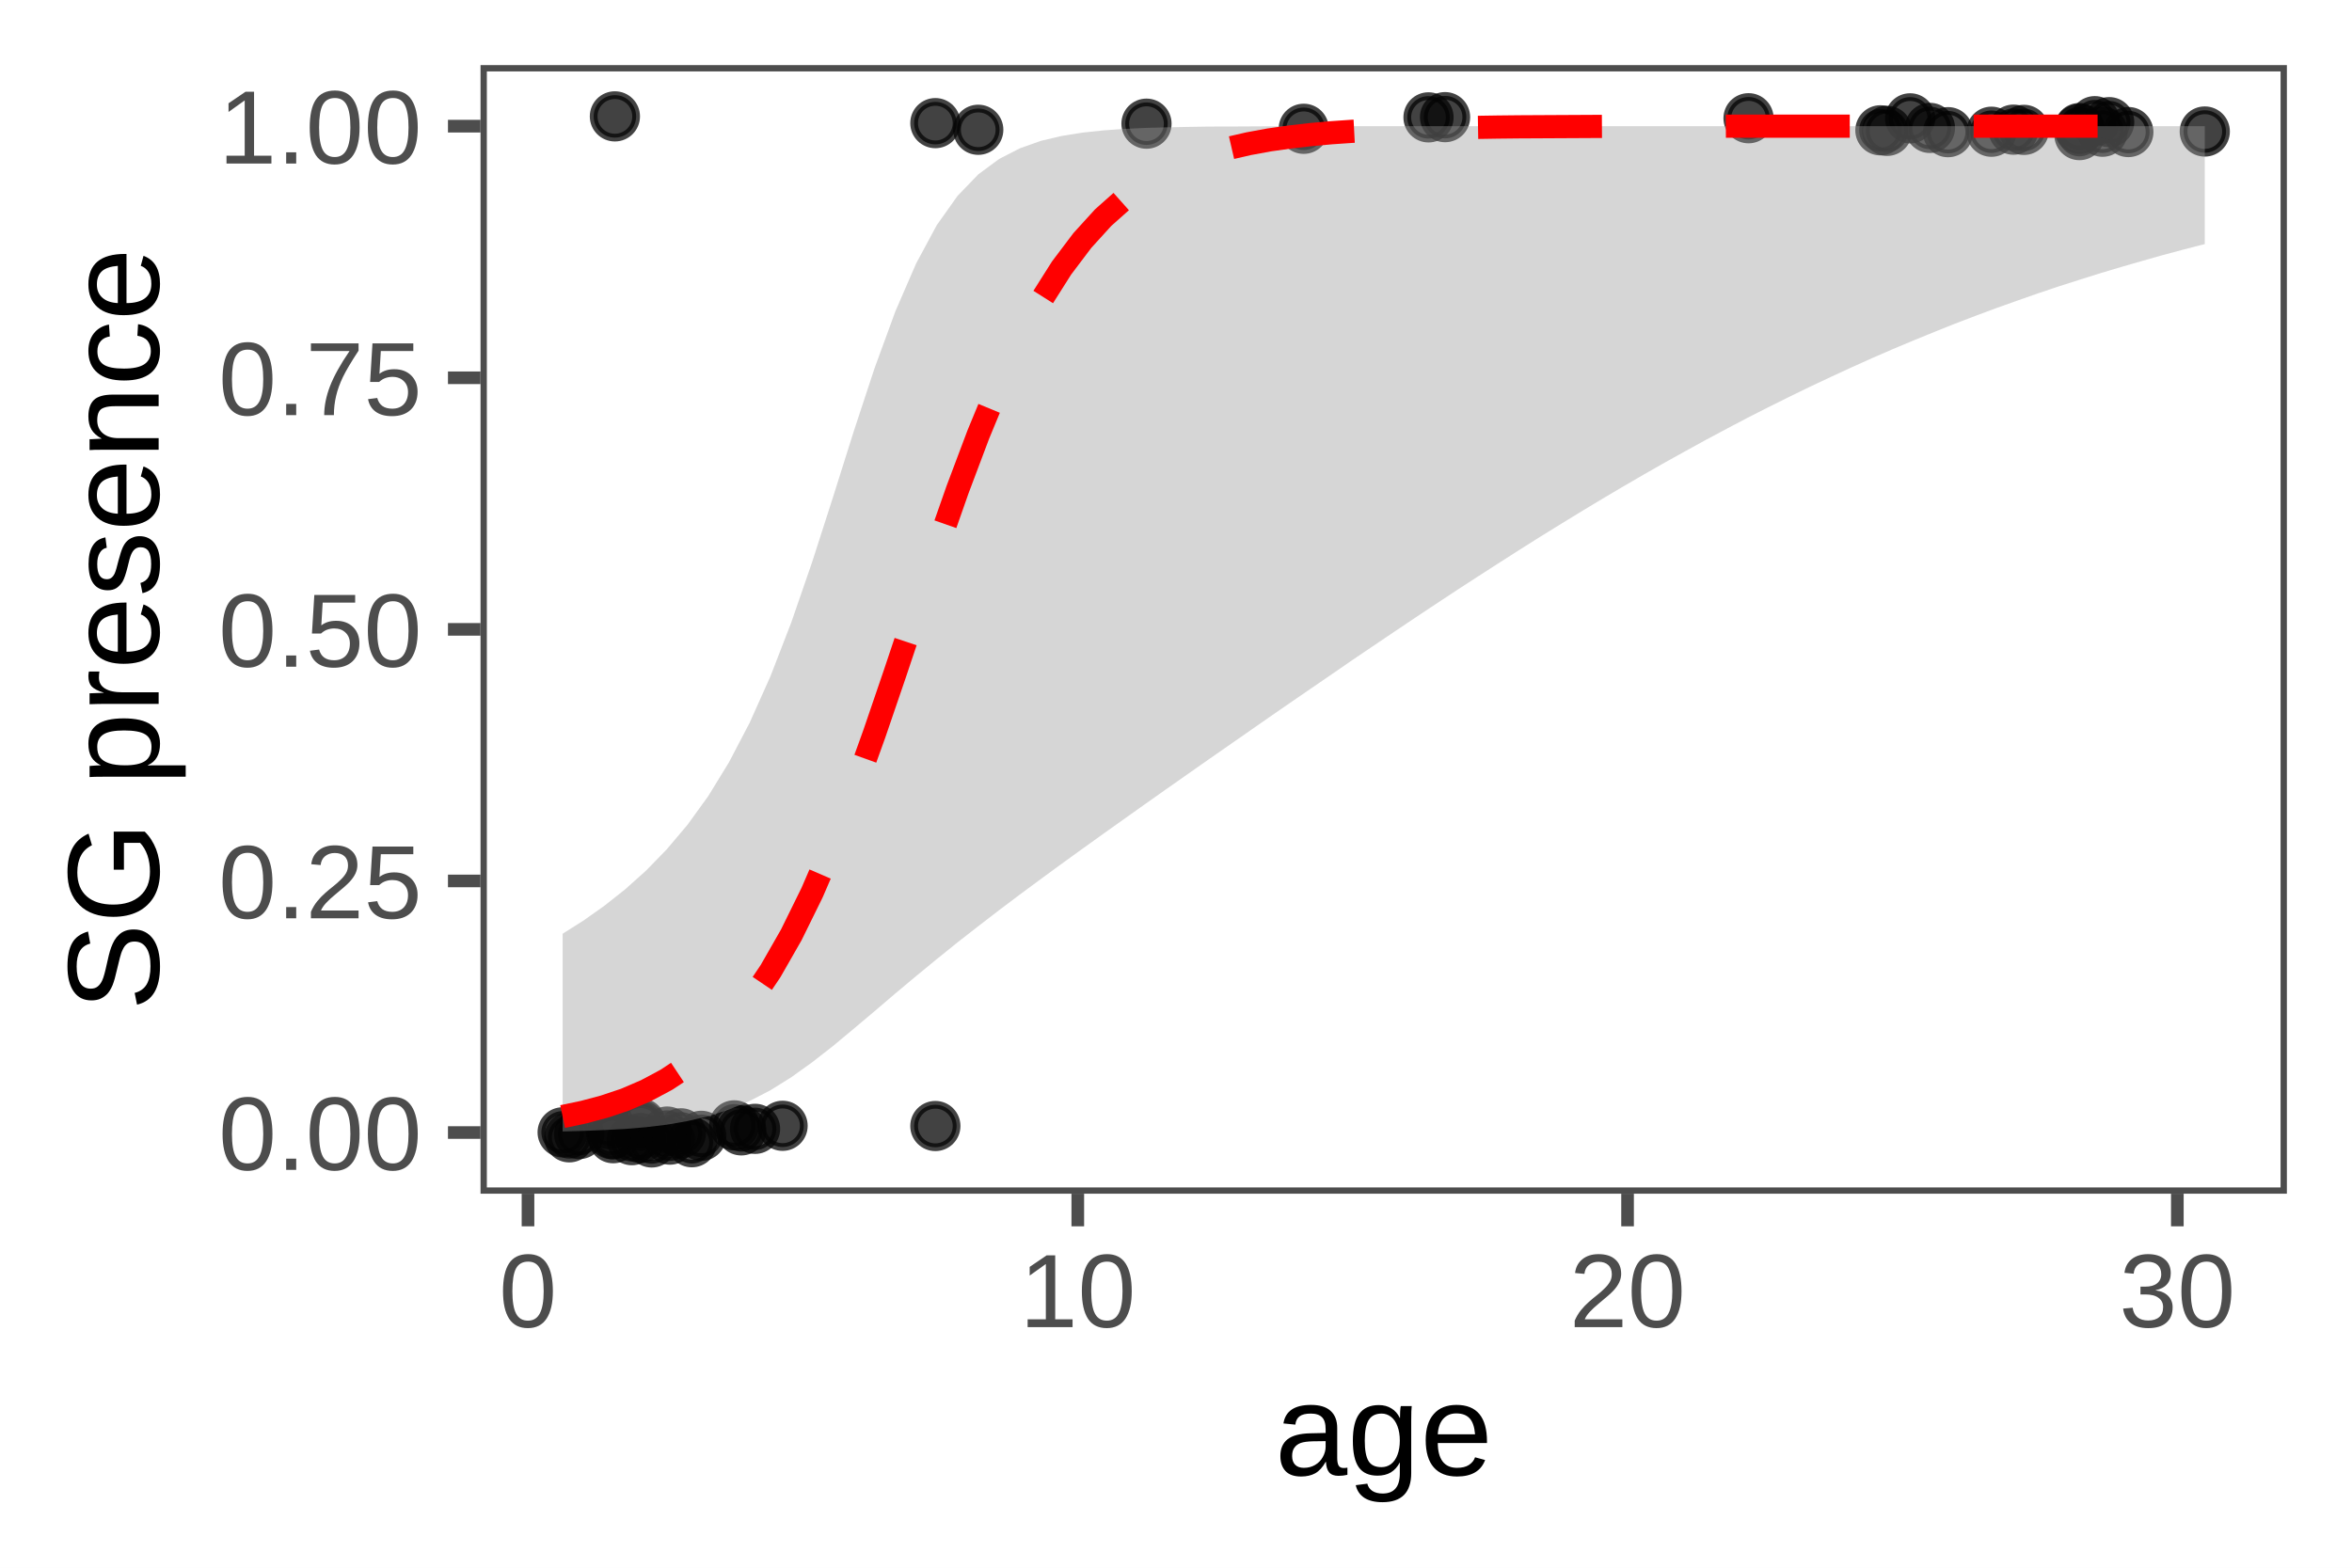
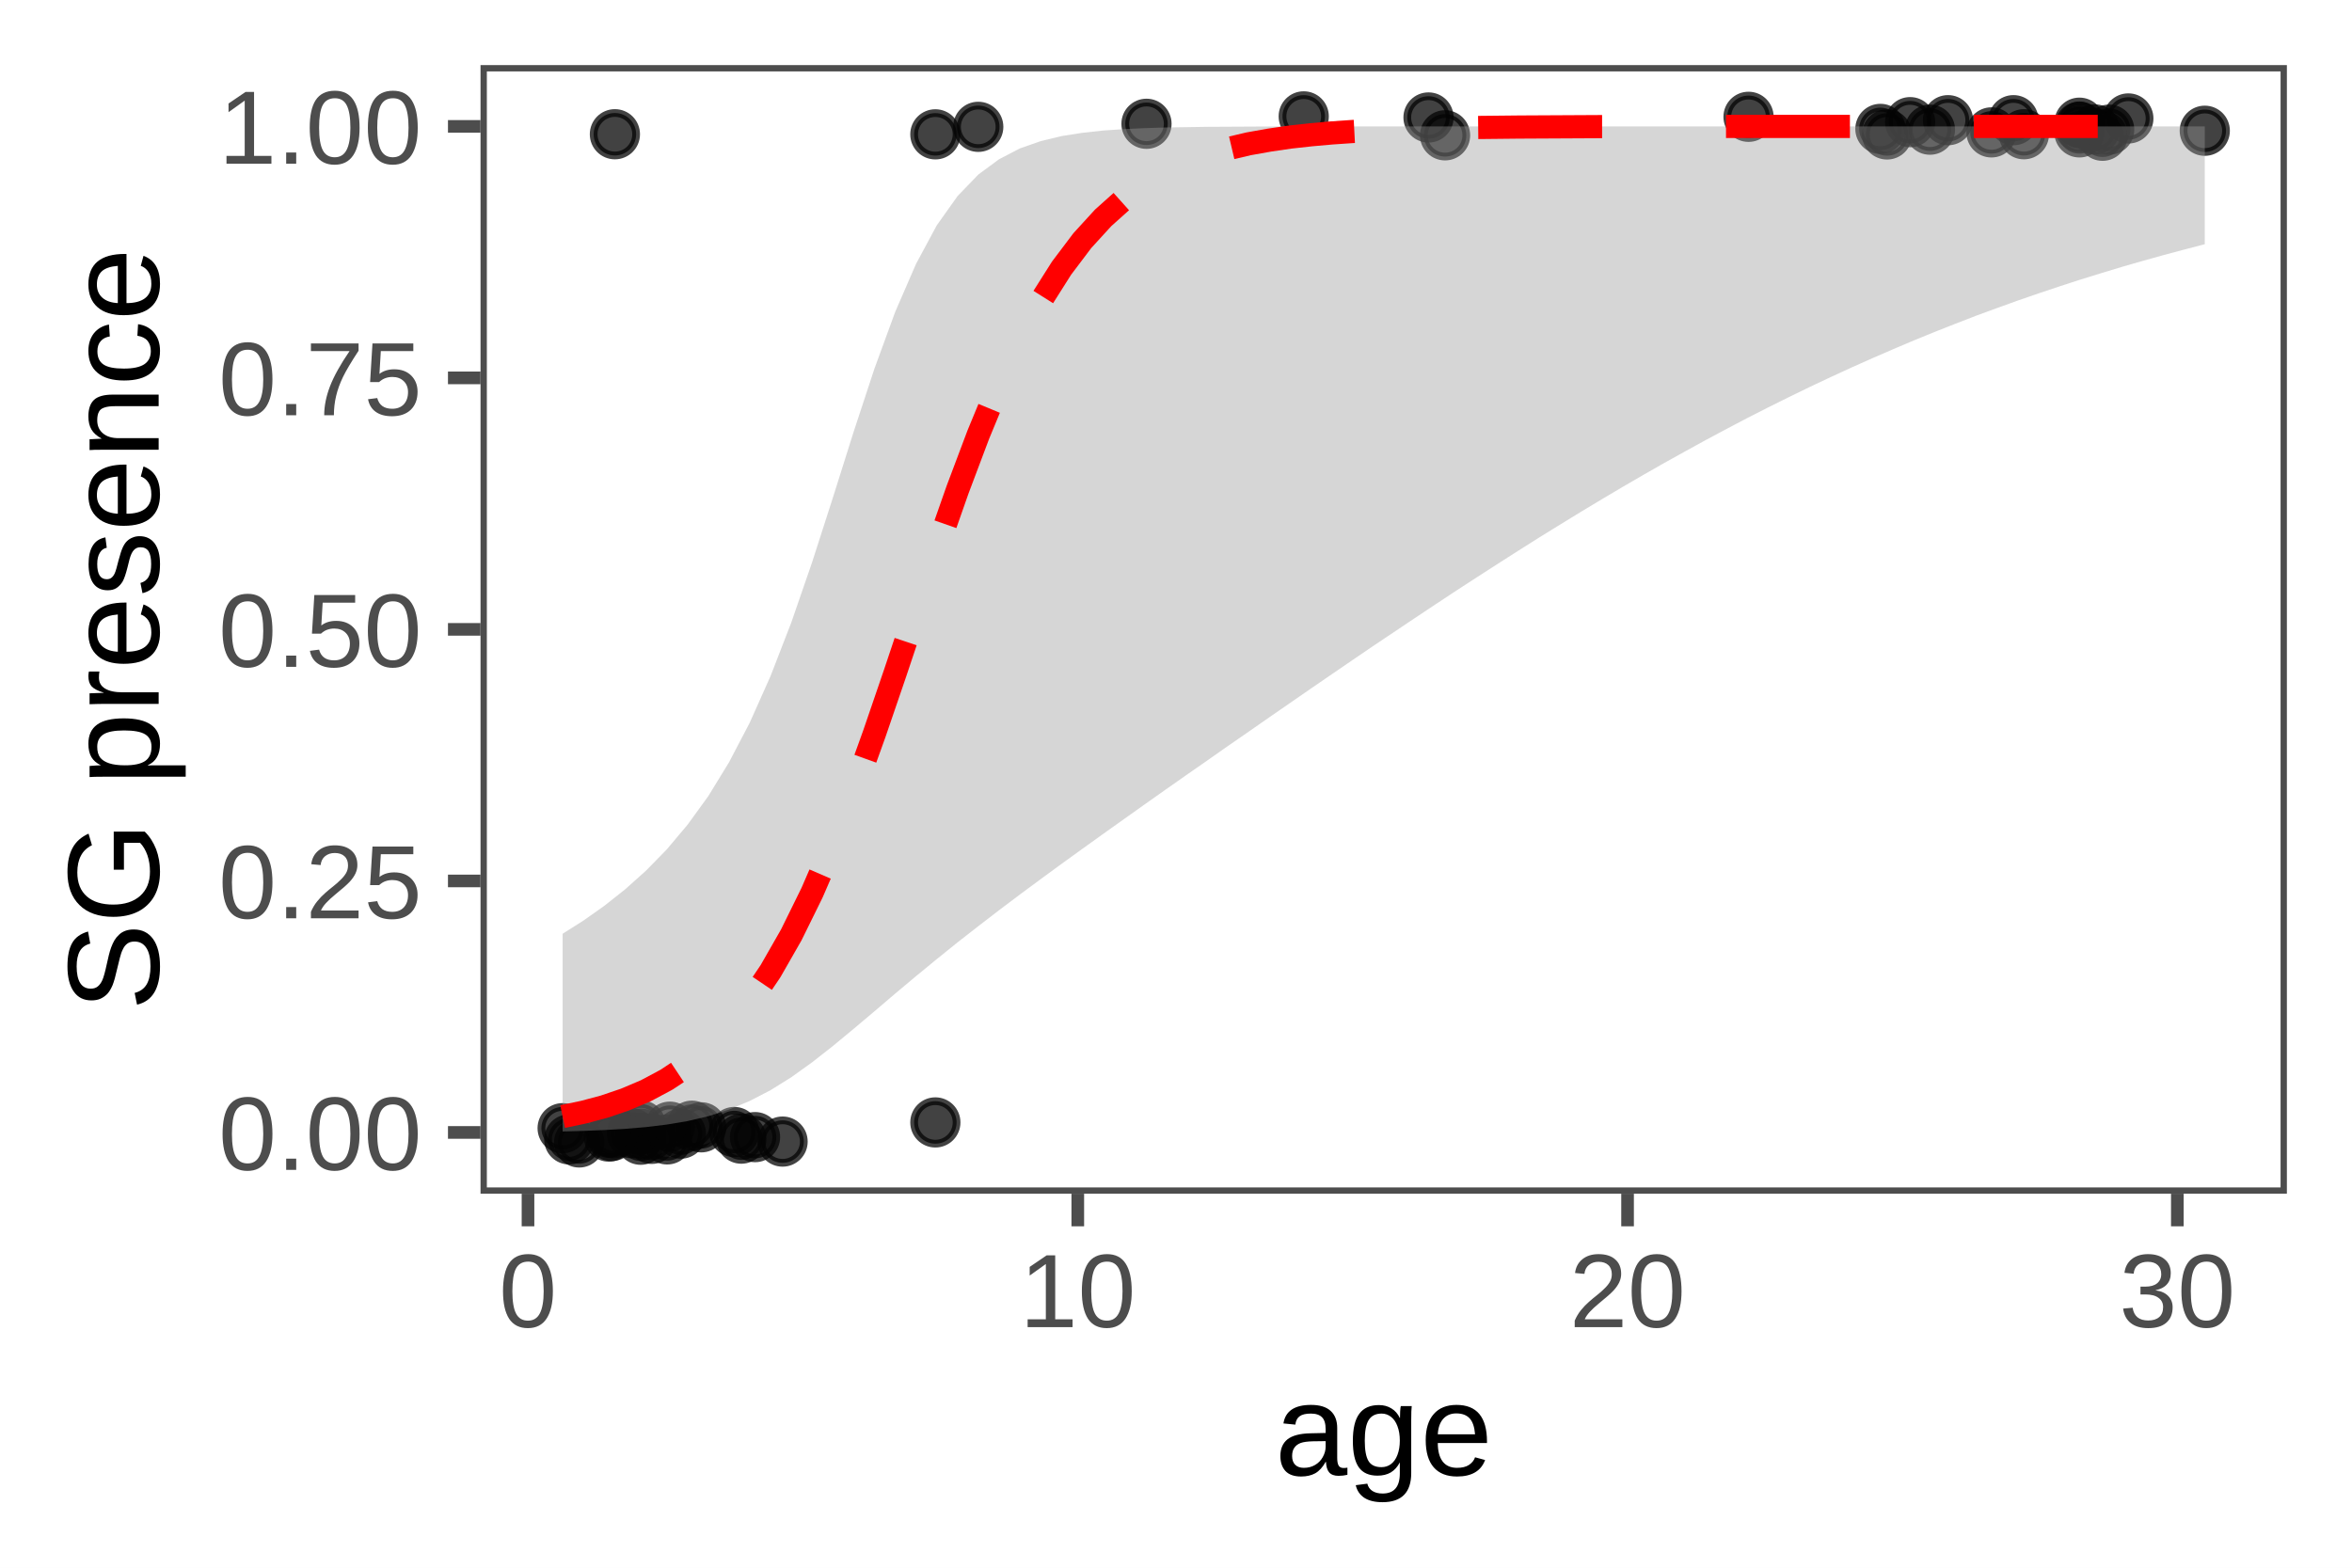
<svg xmlns="http://www.w3.org/2000/svg" class="svglite" width="216.00pt" height="144.00pt" viewBox="0 0 216.00 144.00">
  <defs>
    <style type="text/css">
    .svglite line, .svglite polyline, .svglite polygon, .svglite path, .svglite rect, .svglite circle {
      fill: none;
      stroke: #000000;
      stroke-linecap: round;
      stroke-linejoin: round;
      stroke-miterlimit: 10.00;
    }
    .svglite text {
      white-space: pre;
    }
  </style>
  </defs>
  <rect width="100%" height="100%" style="stroke: none; fill: #FFFFFF;" />
  <defs>
    <clipPath id="cpMC4wMHwyMTYuMDB8MC4wMHwxNDQuMDA=">
      <rect x="0.00" y="0.00" width="216.00" height="144.00" />
    </clipPath>
  </defs>
  <g clip-path="url(#cpMC4wMHwyMTYuMDB8MC4wMHwxNDQuMDA=)">
    <rect x="0.00" y="0.00" width="216.00" height="144.00" style="stroke-width: 1.16; stroke: #FFFFFF; fill: #FFFFFF;" />
  </g>
  <defs>
    <clipPath id="cpNDQuMTN8MjEwLjAyfDUuOTh8MTA5LjY1">
      <rect x="44.13" y="5.98" width="165.89" height="103.67" />
    </clipPath>
  </defs>
  <g clip-path="url(#cpNDQuMTN8MjEwLjAyfDUuOTh8MTA5LjY1)">
    <rect x="44.13" y="5.98" width="165.89" height="103.67" style="stroke-width: 1.16; stroke: none; fill: #FFFFFF;" />
-     <circle cx="58.84" cy="104.53" r="1.95" style="stroke-width: 0.71; stroke: #030303; stroke-opacity: 0.75; fill: #030303; fill-opacity: 0.75;" />
-     <circle cx="58.84" cy="103.38" r="1.95" style="stroke-width: 0.71; stroke: #030303; stroke-opacity: 0.75; fill: #030303; fill-opacity: 0.75;" />
-     <circle cx="58.84" cy="103.18" r="1.95" style="stroke-width: 0.71; stroke: #030303; stroke-opacity: 0.75; fill: #030303; fill-opacity: 0.75;" />
-     <circle cx="51.67" cy="104.01" r="1.95" style="stroke-width: 0.71; stroke: #030303; stroke-opacity: 0.75; fill: #030303; fill-opacity: 0.75;" />
-     <circle cx="58.03" cy="104.73" r="1.95" style="stroke-width: 0.71; stroke: #030303; stroke-opacity: 0.75; fill: #030303; fill-opacity: 0.75;" />
-     <circle cx="64.40" cy="104.33" r="1.95" style="stroke-width: 0.71; stroke: #030303; stroke-opacity: 0.75; fill: #030303; fill-opacity: 0.75;" />
-     <circle cx="89.84" cy="11.92" r="1.95" style="stroke-width: 0.71; stroke: #030303; stroke-opacity: 0.75; fill: #030303; fill-opacity: 0.75;" />
-     <circle cx="131.19" cy="10.78" r="1.95" style="stroke-width: 0.71; stroke: #030303; stroke-opacity: 0.75; fill: #030303; fill-opacity: 0.75;" />
-     <circle cx="63.54" cy="104.92" r="1.95" style="stroke-width: 0.71; stroke: #030303; stroke-opacity: 0.75; fill: #030303; fill-opacity: 0.75;" />
-     <circle cx="119.73" cy="11.83" r="1.95" style="stroke-width: 0.71; stroke: #030303; stroke-opacity: 0.75; fill: #030303; fill-opacity: 0.75;" />
-     <circle cx="178.90" cy="12.14" r="1.95" style="stroke-width: 0.71; stroke: #030303; stroke-opacity: 0.75; fill: #030303; fill-opacity: 0.75;" />
-     <circle cx="190.97" cy="11.76" r="1.95" style="stroke-width: 0.71; stroke: #030303; stroke-opacity: 0.75; fill: #030303; fill-opacity: 0.75;" />
-     <circle cx="190.97" cy="12.41" r="1.95" style="stroke-width: 0.71; stroke: #030303; stroke-opacity: 0.75; fill: #030303; fill-opacity: 0.75;" />
-     <circle cx="190.97" cy="11.85" r="1.95" style="stroke-width: 0.71; stroke: #030303; stroke-opacity: 0.75; fill: #030303; fill-opacity: 0.75;" />
-     <circle cx="56.47" cy="10.69" r="1.95" style="stroke-width: 0.71; stroke: #030303; stroke-opacity: 0.75; fill: #030303; fill-opacity: 0.75;" />
-     <circle cx="53.19" cy="104.17" r="1.95" style="stroke-width: 0.71; stroke: #030303; stroke-opacity: 0.75; fill: #030303; fill-opacity: 0.75;" />
-     <circle cx="62.53" cy="104.10" r="1.95" style="stroke-width: 0.71; stroke: #030303; stroke-opacity: 0.75; fill: #030303; fill-opacity: 0.75;" />
-     <circle cx="71.87" cy="103.41" r="1.95" style="stroke-width: 0.71; stroke: #030303; stroke-opacity: 0.75; fill: #030303; fill-opacity: 0.75;" />
-     <circle cx="85.90" cy="11.31" r="1.95" style="stroke-width: 0.71; stroke: #030303; stroke-opacity: 0.75; fill: #030303; fill-opacity: 0.75;" />
-     <circle cx="85.90" cy="103.43" r="1.95" style="stroke-width: 0.71; stroke: #030303; stroke-opacity: 0.75; fill: #030303; fill-opacity: 0.75;" />
-     <circle cx="132.71" cy="10.76" r="1.95" style="stroke-width: 0.71; stroke: #030303; stroke-opacity: 0.75; fill: #030303; fill-opacity: 0.75;" />
-     <circle cx="52.28" cy="104.47" r="1.95" style="stroke-width: 0.71; stroke: #030303; stroke-opacity: 0.75; fill: #030303; fill-opacity: 0.75;" />
-     <circle cx="59.85" cy="104.94" r="1.95" style="stroke-width: 0.71; stroke: #030303; stroke-opacity: 0.75; fill: #030303; fill-opacity: 0.75;" />
-     <circle cx="67.43" cy="103.37" r="1.95" style="stroke-width: 0.71; stroke: #030303; stroke-opacity: 0.75; fill: #030303; fill-opacity: 0.75;" />
-     <circle cx="105.29" cy="11.36" r="1.95" style="stroke-width: 0.71; stroke: #030303; stroke-opacity: 0.75; fill: #030303; fill-opacity: 0.75;" />
-     <circle cx="177.24" cy="11.75" r="1.95" style="stroke-width: 0.71; stroke: #030303; stroke-opacity: 0.75; fill: #030303; fill-opacity: 0.75;" />
-     <circle cx="192.38" cy="11.13" r="1.95" style="stroke-width: 0.71; stroke: #030303; stroke-opacity: 0.75; fill: #030303; fill-opacity: 0.75;" />
-     <circle cx="202.48" cy="12.08" r="1.95" style="stroke-width: 0.71; stroke: #030303; stroke-opacity: 0.75; fill: #030303; fill-opacity: 0.75;" />
-     <circle cx="56.17" cy="104.17" r="1.95" style="stroke-width: 0.71; stroke: #030303; stroke-opacity: 0.75; fill: #030303; fill-opacity: 0.75;" />
-     <circle cx="61.27" cy="103.94" r="1.95" style="stroke-width: 0.71; stroke: #030303; stroke-opacity: 0.75; fill: #030303; fill-opacity: 0.75;" />
-     <circle cx="68.08" cy="103.83" r="1.95" style="stroke-width: 0.71; stroke: #030303; stroke-opacity: 0.75; fill: #030303; fill-opacity: 0.75;" />
-     <circle cx="172.69" cy="11.97" r="1.95" style="stroke-width: 0.71; stroke: #030303; stroke-opacity: 0.75; fill: #030303; fill-opacity: 0.75;" />
-     <circle cx="182.89" cy="12.10" r="1.95" style="stroke-width: 0.71; stroke: #030303; stroke-opacity: 0.75; fill: #030303; fill-opacity: 0.75;" />
-     <circle cx="193.09" cy="12.10" r="1.95" style="stroke-width: 0.71; stroke: #030303; stroke-opacity: 0.75; fill: #030303; fill-opacity: 0.75;" />
-     <circle cx="55.91" cy="103.25" r="1.95" style="stroke-width: 0.71; stroke: #030303; stroke-opacity: 0.75; fill: #030303; fill-opacity: 0.75;" />
-     <circle cx="160.58" cy="10.86" r="1.95" style="stroke-width: 0.71; stroke: #030303; stroke-opacity: 0.75; fill: #030303; fill-opacity: 0.75;" />
-     <circle cx="173.30" cy="12.02" r="1.95" style="stroke-width: 0.71; stroke: #030303; stroke-opacity: 0.75; fill: #030303; fill-opacity: 0.75;" />
-     <circle cx="184.91" cy="11.91" r="1.95" style="stroke-width: 0.71; stroke: #030303; stroke-opacity: 0.75; fill: #030303; fill-opacity: 0.75;" />
-     <circle cx="195.46" cy="12.13" r="1.95" style="stroke-width: 0.71; stroke: #030303; stroke-opacity: 0.75; fill: #030303; fill-opacity: 0.75;" />
-     <circle cx="56.32" cy="104.55" r="1.95" style="stroke-width: 0.71; stroke: #030303; stroke-opacity: 0.75; fill: #030303; fill-opacity: 0.75;" />
-     <circle cx="61.52" cy="104.68" r="1.95" style="stroke-width: 0.71; stroke: #030303; stroke-opacity: 0.75; fill: #030303; fill-opacity: 0.75;" />
-     <circle cx="69.34" cy="103.69" r="1.95" style="stroke-width: 0.71; stroke: #030303; stroke-opacity: 0.75; fill: #030303; fill-opacity: 0.75;" />
-     <circle cx="175.42" cy="10.87" r="1.95" style="stroke-width: 0.71; stroke: #030303; stroke-opacity: 0.75; fill: #030303; fill-opacity: 0.75;" />
-     <circle cx="185.87" cy="11.93" r="1.95" style="stroke-width: 0.71; stroke: #030303; stroke-opacity: 0.75; fill: #030303; fill-opacity: 0.75;" />
-     <circle cx="193.70" cy="11.22" r="1.95" style="stroke-width: 0.71; stroke: #030303; stroke-opacity: 0.75; fill: #030303; fill-opacity: 0.75;" />
-     <polygon points="51.67,85.77 53.58,84.56 55.49,83.21 57.40,81.70 59.31,79.99 61.22,78.03 63.13,75.77 65.04,73.13 66.94,70.03 68.85,66.38 70.76,62.11 72.67,57.17 74.58,51.64 76.49,45.70 78.40,39.64 80.31,33.84 82.22,28.62 84.13,24.21 86.03,20.68 87.94,17.99 89.85,16.01 91.76,14.60 93.67,13.62 95.58,12.94 97.49,12.49 99.40,12.18 101.31,11.98 103.22,11.84 105.12,11.75 107.03,11.70 108.94,11.66 110.85,11.63 112.76,11.62 114.67,11.61 116.58,11.60 118.49,11.60 120.40,11.59 122.31,11.59 124.21,11.59 126.12,11.59 128.03,11.59 129.94,11.59 131.85,11.59 133.76,11.59 135.67,11.59 137.58,11.59 139.49,11.59 141.39,11.59 143.30,11.59 145.21,11.59 147.12,11.59 149.03,11.59 150.94,11.59 152.85,11.59 154.76,11.59 156.67,11.59 158.58,11.59 160.48,11.59 162.39,11.59 164.30,11.59 166.21,11.59 168.12,11.59 170.03,11.59 171.94,11.59 173.85,11.59 175.76,11.59 177.67,11.59 179.57,11.59 181.48,11.59 183.39,11.59 185.30,11.59 187.21,11.59 189.12,11.59 191.03,11.59 192.94,11.59 194.85,11.59 196.76,11.59 198.66,11.59 200.57,11.59 202.48,11.59 202.48,22.42 200.57,22.91 198.66,23.42 196.76,23.96 194.85,24.51 192.94,25.08 191.03,25.68 189.12,26.29 187.21,26.93 185.30,27.60 183.39,28.28 181.48,28.99 179.57,29.72 177.67,30.48 175.76,31.26 173.85,32.06 171.94,32.89 170.03,33.75 168.12,34.63 166.21,35.53 164.30,36.46 162.39,37.41 160.48,38.38 158.58,39.38 156.67,40.40 154.76,41.45 152.85,42.51 150.94,43.60 149.03,44.71 147.12,45.84 145.21,46.99 143.30,48.16 141.39,49.34 139.49,50.54 137.58,51.76 135.67,52.99 133.76,54.23 131.85,55.49 129.94,56.76 128.03,58.04 126.12,59.33 124.21,60.62 122.31,61.93 120.40,63.24 118.49,64.55 116.58,65.87 114.67,67.20 112.76,68.53 110.85,69.86 108.94,71.20 107.03,72.54 105.12,73.89 103.22,75.24 101.31,76.60 99.40,77.97 97.49,79.35 95.58,80.75 93.67,82.16 91.76,83.60 89.85,85.07 87.94,86.56 86.03,88.10 84.13,89.66 82.22,91.26 80.31,92.89 78.40,94.50 76.49,96.09 74.58,97.58 72.67,98.95 70.76,100.14 68.85,101.13 66.94,101.92 65.04,102.53 63.13,102.98 61.22,103.31 59.31,103.54 57.40,103.70 55.49,103.80 53.58,103.88 51.67,103.93 " style="stroke-width: 0.00; stroke: none; stroke-linecap: butt; fill: #999999; fill-opacity: 0.40;" />
-     <polyline points="51.67,85.77 53.58,84.56 55.49,83.21 57.40,81.70 59.31,79.99 61.22,78.03 63.13,75.77 65.04,73.13 66.94,70.03 68.85,66.38 70.76,62.11 72.67,57.17 74.58,51.64 76.49,45.70 78.40,39.64 80.31,33.84 82.22,28.62 84.13,24.21 86.03,20.68 87.94,17.99 89.85,16.01 91.76,14.60 93.67,13.62 95.58,12.94 97.49,12.49 99.40,12.18 101.31,11.98 103.22,11.84 105.12,11.75 107.03,11.70 108.94,11.66 110.85,11.63 112.76,11.62 114.67,11.61 116.58,11.60 118.49,11.60 120.40,11.59 122.31,11.59 124.21,11.59 126.12,11.59 128.03,11.59 129.94,11.59 131.85,11.59 133.76,11.59 135.67,11.59 137.58,11.59 139.49,11.59 141.39,11.59 143.30,11.59 145.21,11.59 147.12,11.59 149.03,11.59 150.94,11.59 152.85,11.59 154.76,11.59 156.67,11.59 158.58,11.59 160.48,11.59 162.39,11.59 164.30,11.59 166.21,11.59 168.12,11.59 170.03,11.59 171.94,11.59 173.85,11.59 175.76,11.59 177.67,11.59 179.57,11.59 181.48,11.59 183.39,11.59 185.30,11.59 187.21,11.59 189.12,11.59 191.03,11.59 192.94,11.59 194.85,11.59 196.76,11.59 198.66,11.59 200.57,11.59 202.48,11.59 " style="stroke-width: 2.13; stroke: none; stroke-dasharray: 11.38,11.38; stroke-linecap: butt;" />
-     <polyline points="202.48,22.42 200.57,22.91 198.66,23.42 196.76,23.96 194.85,24.51 192.94,25.08 191.03,25.68 189.12,26.29 187.21,26.93 185.30,27.60 183.39,28.28 181.48,28.99 179.57,29.72 177.67,30.48 175.76,31.26 173.85,32.06 171.94,32.89 170.03,33.75 168.12,34.63 166.21,35.53 164.30,36.46 162.39,37.41 160.48,38.38 158.58,39.38 156.67,40.40 154.76,41.45 152.85,42.51 150.94,43.60 149.03,44.71 147.12,45.84 145.21,46.99 143.30,48.16 141.39,49.34 139.49,50.54 137.58,51.76 135.67,52.99 133.76,54.23 131.85,55.49 129.94,56.76 128.03,58.04 126.12,59.33 124.21,60.62 122.31,61.93 120.40,63.24 118.49,64.55 116.58,65.87 114.67,67.20 112.76,68.53 110.85,69.86 108.94,71.20 107.03,72.54 105.12,73.89 103.22,75.24 101.31,76.60 99.40,77.97 97.49,79.35 95.58,80.75 93.67,82.16 91.76,83.60 89.85,85.07 87.94,86.56 86.03,88.10 84.13,89.66 82.22,91.26 80.31,92.89 78.40,94.50 76.49,96.09 74.58,97.58 72.67,98.95 70.76,100.14 68.85,101.13 66.94,101.92 65.04,102.53 63.13,102.98 61.22,103.31 59.31,103.54 57.40,103.70 55.49,103.80 53.58,103.88 51.67,103.93 " style="stroke-width: 2.13; stroke: none; stroke-dasharray: 11.38,11.38; stroke-linecap: butt;" />
-     <polyline points="51.67,102.56 53.58,102.16 55.49,101.65 57.40,101.01 59.31,100.19 61.22,99.17 63.13,97.90 65.04,96.33 66.94,94.39 68.85,92.04 70.76,89.21 72.67,85.87 74.58,81.99 76.49,77.57 78.40,72.67 80.31,67.36 82.22,61.77 84.13,56.06 86.03,50.41 87.94,44.97 89.85,39.90 91.76,35.28 93.67,31.19 95.58,27.64 97.49,24.62 99.40,22.09 101.31,19.99 103.22,18.29 105.12,16.90 107.03,15.79 108.94,14.90 110.85,14.20 112.76,13.64 114.67,13.20 116.58,12.85 118.49,12.58 120.40,12.36 122.31,12.19 124.21,12.06 126.12,11.96 128.03,11.88 129.94,11.81 131.85,11.76 133.76,11.73 135.67,11.70 137.58,11.67 139.49,11.65 141.39,11.64 143.30,11.63 145.21,11.62 147.12,11.61 149.03,11.61 150.94,11.60 152.85,11.60 154.76,11.60 156.67,11.60 158.58,11.59 160.48,11.59 162.39,11.59 164.30,11.59 166.21,11.59 168.12,11.59 170.03,11.59 171.94,11.59 173.85,11.59 175.76,11.59 177.67,11.59 179.57,11.59 181.48,11.59 183.39,11.59 185.30,11.59 187.21,11.59 189.12,11.59 191.03,11.59 192.94,11.59 194.85,11.59 196.76,11.59 198.66,11.59 200.57,11.59 202.48,11.59 " style="stroke-width: 2.13; stroke: #FF0000; stroke-dasharray: 11.38,11.38; stroke-linecap: butt;" />
+     <circle cx="58.84" cy="104.69" r="1.95" style="stroke-width: 0.71; stroke: #030303; stroke-opacity: 0.75; fill: #030303; fill-opacity: 0.75;" />
+     <circle cx="58.84" cy="104.13" r="1.95" style="stroke-width: 0.71; stroke: #030303; stroke-opacity: 0.75; fill: #030303; fill-opacity: 0.75;" />
+     <circle cx="58.84" cy="103.36" r="1.95" style="stroke-width: 0.71; stroke: #030303; stroke-opacity: 0.75; fill: #030303; fill-opacity: 0.75;" />
+     <circle cx="51.67" cy="103.63" r="1.95" style="stroke-width: 0.71; stroke: #030303; stroke-opacity: 0.75; fill: #030303; fill-opacity: 0.75;" />
+     <circle cx="58.03" cy="104.09" r="1.95" style="stroke-width: 0.71; stroke: #030303; stroke-opacity: 0.75; fill: #030303; fill-opacity: 0.75;" />
+     <circle cx="64.40" cy="103.55" r="1.95" style="stroke-width: 0.71; stroke: #030303; stroke-opacity: 0.75; fill: #030303; fill-opacity: 0.75;" />
+     <circle cx="89.84" cy="11.65" r="1.95" style="stroke-width: 0.71; stroke: #030303; stroke-opacity: 0.75; fill: #030303; fill-opacity: 0.75;" />
+     <circle cx="131.19" cy="10.79" r="1.95" style="stroke-width: 0.71; stroke: #030303; stroke-opacity: 0.75; fill: #030303; fill-opacity: 0.75;" />
+     <circle cx="63.54" cy="103.40" r="1.95" style="stroke-width: 0.71; stroke: #030303; stroke-opacity: 0.75; fill: #030303; fill-opacity: 0.75;" />
+     <circle cx="119.73" cy="10.69" r="1.95" style="stroke-width: 0.71; stroke: #030303; stroke-opacity: 0.75; fill: #030303; fill-opacity: 0.75;" />
+     <circle cx="178.90" cy="11.04" r="1.95" style="stroke-width: 0.71; stroke: #030303; stroke-opacity: 0.75; fill: #030303; fill-opacity: 0.75;" />
+     <circle cx="190.97" cy="12.16" r="1.95" style="stroke-width: 0.71; stroke: #030303; stroke-opacity: 0.75; fill: #030303; fill-opacity: 0.75;" />
+     <circle cx="190.97" cy="11.27" r="1.95" style="stroke-width: 0.71; stroke: #030303; stroke-opacity: 0.75; fill: #030303; fill-opacity: 0.75;" />
+     <circle cx="190.97" cy="11.65" r="1.95" style="stroke-width: 0.71; stroke: #030303; stroke-opacity: 0.75; fill: #030303; fill-opacity: 0.75;" />
+     <circle cx="56.47" cy="12.33" r="1.95" style="stroke-width: 0.71; stroke: #030303; stroke-opacity: 0.75; fill: #030303; fill-opacity: 0.75;" />
+     <circle cx="53.19" cy="104.94" r="1.95" style="stroke-width: 0.71; stroke: #030303; stroke-opacity: 0.75; fill: #030303; fill-opacity: 0.75;" />
+     <circle cx="62.53" cy="104.13" r="1.95" style="stroke-width: 0.71; stroke: #030303; stroke-opacity: 0.75; fill: #030303; fill-opacity: 0.75;" />
+     <circle cx="71.87" cy="104.86" r="1.95" style="stroke-width: 0.71; stroke: #030303; stroke-opacity: 0.75; fill: #030303; fill-opacity: 0.75;" />
+     <circle cx="85.90" cy="12.34" r="1.95" style="stroke-width: 0.71; stroke: #030303; stroke-opacity: 0.75; fill: #030303; fill-opacity: 0.75;" />
+     <circle cx="85.90" cy="103.10" r="1.95" style="stroke-width: 0.71; stroke: #030303; stroke-opacity: 0.75; fill: #030303; fill-opacity: 0.75;" />
+     <circle cx="132.71" cy="12.43" r="1.95" style="stroke-width: 0.71; stroke: #030303; stroke-opacity: 0.75; fill: #030303; fill-opacity: 0.75;" />
+     <circle cx="52.28" cy="104.66" r="1.95" style="stroke-width: 0.71; stroke: #030303; stroke-opacity: 0.75; fill: #030303; fill-opacity: 0.75;" />
+     <circle cx="59.85" cy="104.61" r="1.95" style="stroke-width: 0.71; stroke: #030303; stroke-opacity: 0.75; fill: #030303; fill-opacity: 0.75;" />
+     <circle cx="67.43" cy="103.98" r="1.95" style="stroke-width: 0.71; stroke: #030303; stroke-opacity: 0.75; fill: #030303; fill-opacity: 0.75;" />
+     <circle cx="105.29" cy="11.37" r="1.95" style="stroke-width: 0.71; stroke: #030303; stroke-opacity: 0.75; fill: #030303; fill-opacity: 0.75;" />
+     <circle cx="177.24" cy="11.91" r="1.95" style="stroke-width: 0.71; stroke: #030303; stroke-opacity: 0.75; fill: #030303; fill-opacity: 0.75;" />
+     <circle cx="192.38" cy="11.89" r="1.95" style="stroke-width: 0.71; stroke: #030303; stroke-opacity: 0.75; fill: #030303; fill-opacity: 0.75;" />
+     <circle cx="202.48" cy="12.01" r="1.95" style="stroke-width: 0.71; stroke: #030303; stroke-opacity: 0.75; fill: #030303; fill-opacity: 0.75;" />
+     <circle cx="56.17" cy="104.35" r="1.95" style="stroke-width: 0.71; stroke: #030303; stroke-opacity: 0.75; fill: #030303; fill-opacity: 0.75;" />
+     <circle cx="61.27" cy="104.66" r="1.95" style="stroke-width: 0.71; stroke: #030303; stroke-opacity: 0.75; fill: #030303; fill-opacity: 0.75;" />
+     <circle cx="68.08" cy="104.59" r="1.95" style="stroke-width: 0.71; stroke: #030303; stroke-opacity: 0.75; fill: #030303; fill-opacity: 0.75;" />
+     <circle cx="172.69" cy="11.84" r="1.95" style="stroke-width: 0.71; stroke: #030303; stroke-opacity: 0.75; fill: #030303; fill-opacity: 0.75;" />
+     <circle cx="182.89" cy="12.16" r="1.95" style="stroke-width: 0.71; stroke: #030303; stroke-opacity: 0.75; fill: #030303; fill-opacity: 0.75;" />
+     <circle cx="193.09" cy="12.47" r="1.95" style="stroke-width: 0.71; stroke: #030303; stroke-opacity: 0.75; fill: #030303; fill-opacity: 0.75;" />
+     <circle cx="55.91" cy="104.40" r="1.95" style="stroke-width: 0.71; stroke: #030303; stroke-opacity: 0.75; fill: #030303; fill-opacity: 0.75;" />
+     <circle cx="160.58" cy="10.73" r="1.95" style="stroke-width: 0.71; stroke: #030303; stroke-opacity: 0.75; fill: #030303; fill-opacity: 0.75;" />
+     <circle cx="173.30" cy="12.35" r="1.95" style="stroke-width: 0.71; stroke: #030303; stroke-opacity: 0.75; fill: #030303; fill-opacity: 0.75;" />
+     <circle cx="184.91" cy="11.04" r="1.95" style="stroke-width: 0.71; stroke: #030303; stroke-opacity: 0.75; fill: #030303; fill-opacity: 0.75;" />
+     <circle cx="195.46" cy="10.88" r="1.95" style="stroke-width: 0.71; stroke: #030303; stroke-opacity: 0.75; fill: #030303; fill-opacity: 0.75;" />
+     <circle cx="56.32" cy="104.10" r="1.95" style="stroke-width: 0.71; stroke: #030303; stroke-opacity: 0.75; fill: #030303; fill-opacity: 0.75;" />
+     <circle cx="61.52" cy="103.49" r="1.95" style="stroke-width: 0.71; stroke: #030303; stroke-opacity: 0.75; fill: #030303; fill-opacity: 0.75;" />
+     <circle cx="69.34" cy="104.45" r="1.95" style="stroke-width: 0.71; stroke: #030303; stroke-opacity: 0.75; fill: #030303; fill-opacity: 0.75;" />
+     <circle cx="175.42" cy="11.22" r="1.95" style="stroke-width: 0.71; stroke: #030303; stroke-opacity: 0.75; fill: #030303; fill-opacity: 0.75;" />
+     <circle cx="185.87" cy="12.33" r="1.95" style="stroke-width: 0.71; stroke: #030303; stroke-opacity: 0.75; fill: #030303; fill-opacity: 0.75;" />
+     <circle cx="193.70" cy="11.91" r="1.95" style="stroke-width: 0.71; stroke: #030303; stroke-opacity: 0.75; fill: #030303; fill-opacity: 0.75;" />
+     <polygon points="51.67,85.77 53.58,84.56 55.49,83.21 57.40,81.70 59.31,79.99 61.22,78.04 63.13,75.77 65.04,73.14 66.94,70.04 68.85,66.39 70.76,62.11 72.67,57.18 74.58,51.65 76.49,45.71 78.40,39.65 80.31,33.85 82.22,28.63 84.13,24.23 86.03,20.70 87.94,18.01 89.85,16.03 91.76,14.62 93.67,13.63 95.58,12.96 97.49,12.50 99.40,12.20 101.31,11.99 103.22,11.86 105.12,11.77 107.03,11.71 108.94,11.68 110.85,11.65 112.76,11.64 114.67,11.63 116.58,11.62 118.49,11.61 120.40,11.61 122.31,11.61 124.21,11.61 126.12,11.61 128.03,11.61 129.94,11.61 131.85,11.61 133.76,11.61 135.67,11.61 137.58,11.61 139.49,11.61 141.39,11.61 143.30,11.61 145.21,11.61 147.12,11.61 149.03,11.61 150.94,11.61 152.85,11.61 154.76,11.61 156.67,11.61 158.58,11.61 160.48,11.61 162.39,11.61 164.30,11.61 166.21,11.61 168.12,11.61 170.03,11.61 171.94,11.61 173.85,11.61 175.76,11.61 177.67,11.61 179.57,11.61 181.48,11.61 183.39,11.61 185.30,11.61 187.21,11.61 189.12,11.61 191.03,11.61 192.94,11.61 194.85,11.61 196.76,11.61 198.66,11.61 200.57,11.61 202.48,11.61 202.48,22.43 200.57,22.93 198.66,23.44 196.76,23.97 194.85,24.52 192.94,25.10 191.03,25.69 189.12,26.31 187.21,26.95 185.30,27.61 183.39,28.30 181.48,29.00 179.57,29.74 177.67,30.49 175.76,31.27 173.85,32.08 171.94,32.91 170.03,33.76 168.12,34.64 166.21,35.54 164.30,36.47 162.39,37.42 160.48,38.39 158.58,39.39 156.67,40.41 154.76,41.46 152.85,42.52 150.94,43.61 149.03,44.72 147.12,45.85 145.21,47.00 143.30,48.17 141.39,49.35 139.49,50.55 137.58,51.77 135.67,53.00 133.76,54.24 131.85,55.50 129.94,56.77 128.03,58.05 126.12,59.33 124.21,60.63 122.31,61.93 120.40,63.24 118.49,64.56 116.58,65.88 114.67,67.21 112.76,68.53 110.85,69.87 108.94,71.20 107.03,72.54 105.12,73.89 103.22,75.24 101.31,76.60 99.40,77.97 97.49,79.35 95.58,80.75 93.67,82.16 91.76,83.60 89.85,85.07 87.94,86.56 86.03,88.10 84.13,89.66 82.22,91.26 80.31,92.89 78.40,94.50 76.49,96.08 74.58,97.58 72.67,98.95 70.76,100.14 68.85,101.13 66.94,101.92 65.04,102.53 63.13,102.98 61.22,103.30 59.31,103.53 57.40,103.69 55.49,103.80 53.58,103.88 51.67,103.93 " style="stroke-width: 0.00; stroke: none; stroke-linecap: butt; fill: #999999; fill-opacity: 0.40;" />
+     <polyline points="51.67,85.77 53.58,84.56 55.49,83.21 57.40,81.70 59.31,79.99 61.22,78.04 63.13,75.77 65.04,73.14 66.94,70.04 68.85,66.39 70.76,62.11 72.67,57.18 74.58,51.65 76.49,45.71 78.40,39.65 80.31,33.85 82.22,28.63 84.13,24.23 86.03,20.70 87.94,18.01 89.85,16.03 91.76,14.62 93.67,13.63 95.58,12.96 97.49,12.50 99.40,12.20 101.31,11.99 103.22,11.86 105.12,11.77 107.03,11.71 108.94,11.68 110.85,11.65 112.76,11.64 114.67,11.63 116.58,11.62 118.49,11.61 120.40,11.61 122.31,11.61 124.21,11.61 126.12,11.61 128.03,11.61 129.94,11.61 131.85,11.61 133.76,11.61 135.67,11.61 137.58,11.61 139.49,11.61 141.39,11.61 143.30,11.61 145.21,11.61 147.12,11.61 149.03,11.61 150.94,11.61 152.85,11.61 154.76,11.61 156.67,11.61 158.58,11.61 160.48,11.61 162.39,11.61 164.30,11.61 166.21,11.61 168.12,11.61 170.03,11.61 171.94,11.61 173.85,11.61 175.76,11.61 177.67,11.61 179.57,11.61 181.48,11.61 183.39,11.61 185.30,11.61 187.21,11.61 189.12,11.61 191.03,11.61 192.94,11.61 194.85,11.61 196.76,11.61 198.66,11.61 200.57,11.61 202.48,11.61 " style="stroke-width: 2.13; stroke: none; stroke-dasharray: 11.38,11.38; stroke-linecap: butt;" />
+     <polyline points="202.48,22.43 200.57,22.93 198.66,23.44 196.76,23.97 194.85,24.52 192.94,25.10 191.03,25.69 189.12,26.31 187.21,26.95 185.30,27.61 183.39,28.30 181.48,29.00 179.57,29.74 177.67,30.49 175.76,31.27 173.85,32.08 171.94,32.91 170.03,33.76 168.12,34.64 166.21,35.54 164.30,36.47 162.39,37.42 160.48,38.39 158.58,39.39 156.67,40.41 154.76,41.46 152.85,42.52 150.94,43.61 149.03,44.72 147.12,45.85 145.21,47.00 143.30,48.17 141.39,49.35 139.49,50.55 137.58,51.77 135.67,53.00 133.76,54.24 131.85,55.50 129.94,56.77 128.03,58.05 126.12,59.33 124.21,60.63 122.31,61.93 120.40,63.24 118.49,64.56 116.58,65.88 114.67,67.21 112.76,68.53 110.85,69.87 108.94,71.20 107.03,72.54 105.12,73.89 103.22,75.24 101.31,76.60 99.40,77.97 97.49,79.35 95.58,80.75 93.67,82.16 91.76,83.60 89.85,85.07 87.94,86.56 86.03,88.10 84.13,89.66 82.22,91.26 80.31,92.89 78.40,94.50 76.49,96.08 74.58,97.58 72.67,98.95 70.76,100.14 68.85,101.13 66.94,101.92 65.04,102.53 63.13,102.98 61.22,103.30 59.31,103.53 57.40,103.69 55.49,103.80 53.58,103.88 51.67,103.93 " style="stroke-width: 2.13; stroke: none; stroke-dasharray: 11.38,11.38; stroke-linecap: butt;" />
+     <polyline points="51.67,102.56 53.58,102.16 55.49,101.65 57.40,101.00 59.31,100.19 61.22,99.17 63.13,97.90 65.04,96.33 66.94,94.39 68.85,92.04 70.76,89.21 72.67,85.87 74.58,81.99 76.49,77.58 78.40,72.67 80.31,67.36 82.22,61.78 84.13,56.07 86.03,50.42 87.94,44.98 89.85,39.91 91.76,35.29 93.67,31.20 95.58,27.65 97.49,24.63 99.40,22.10 101.31,20.01 103.22,18.30 105.12,16.92 107.03,15.81 108.94,14.92 110.85,14.21 112.76,13.66 114.67,13.21 116.58,12.87 118.49,12.59 120.40,12.38 122.31,12.21 124.21,12.08 126.12,11.98 128.03,11.90 129.94,11.83 131.85,11.78 133.76,11.74 135.67,11.71 137.58,11.69 139.49,11.67 141.39,11.66 143.30,11.65 145.21,11.64 147.12,11.63 149.03,11.63 150.94,11.62 152.85,11.62 154.76,11.62 156.67,11.61 158.58,11.61 160.48,11.61 162.39,11.61 164.30,11.61 166.21,11.61 168.12,11.61 170.03,11.61 171.94,11.61 173.85,11.61 175.76,11.61 177.67,11.61 179.57,11.61 181.48,11.61 183.39,11.61 185.30,11.61 187.21,11.61 189.12,11.61 191.03,11.61 192.94,11.61 194.85,11.61 196.76,11.61 198.66,11.61 200.57,11.61 202.48,11.61 " style="stroke-width: 2.13; stroke: #FF0000; stroke-dasharray: 11.38,11.38; stroke-linecap: butt;" />
    <rect x="44.13" y="5.98" width="165.89" height="103.67" style="stroke-width: 1.16; stroke: #4D4D4D;" />
  </g>
  <g clip-path="url(#cpMC4wMHwyMTYuMDB8MC4wMHwxNDQuMDA=)">
    <text x="38.75" y="107.46" text-anchor="end" style="font-size: 9.60px;fill: #4D4D4D; font-family: &quot;Arial&quot;;" textLength="18.67px" lengthAdjust="spacingAndGlyphs">0.00</text>
    <text x="38.75" y="84.35" text-anchor="end" style="font-size: 9.60px;fill: #4D4D4D; font-family: &quot;Arial&quot;;" textLength="18.67px" lengthAdjust="spacingAndGlyphs">0.25</text>
-     <text x="38.75" y="61.24" text-anchor="end" style="font-size: 9.60px;fill: #4D4D4D; font-family: &quot;Arial&quot;;" textLength="18.67px" lengthAdjust="spacingAndGlyphs">0.50</text>
-     <text x="38.75" y="38.13" text-anchor="end" style="font-size: 9.60px;fill: #4D4D4D; font-family: &quot;Arial&quot;;" textLength="18.67px" lengthAdjust="spacingAndGlyphs">0.75</text>
-     <text x="38.75" y="15.02" text-anchor="end" style="font-size: 9.60px;fill: #4D4D4D; font-family: &quot;Arial&quot;;" textLength="18.67px" lengthAdjust="spacingAndGlyphs">1.00</text>
-     <polyline points="41.14,104.03 44.13,104.03 " style="stroke-width: 1.16; stroke: #4D4D4D; stroke-linecap: butt;" />
+     <text x="38.75" y="61.25" text-anchor="end" style="font-size: 9.60px;fill: #4D4D4D; font-family: &quot;Arial&quot;;" textLength="18.67px" lengthAdjust="spacingAndGlyphs">0.50</text>
+     <text x="38.75" y="38.14" text-anchor="end" style="font-size: 9.60px;fill: #4D4D4D; font-family: &quot;Arial&quot;;" textLength="18.67px" lengthAdjust="spacingAndGlyphs">0.75</text>
+     <text x="38.75" y="15.04" text-anchor="end" style="font-size: 9.60px;fill: #4D4D4D; font-family: &quot;Arial&quot;;" textLength="18.67px" lengthAdjust="spacingAndGlyphs">1.00</text>
+     <polyline points="41.14,104.02 44.13,104.02 " style="stroke-width: 1.16; stroke: #4D4D4D; stroke-linecap: butt;" />
    <polyline points="41.14,80.92 44.13,80.92 " style="stroke-width: 1.16; stroke: #4D4D4D; stroke-linecap: butt;" />
    <polyline points="41.14,57.81 44.13,57.81 " style="stroke-width: 1.16; stroke: #4D4D4D; stroke-linecap: butt;" />
-     <polyline points="41.14,34.70 44.13,34.70 " style="stroke-width: 1.16; stroke: #4D4D4D; stroke-linecap: butt;" />
-     <polyline points="41.14,11.59 44.13,11.59 " style="stroke-width: 1.16; stroke: #4D4D4D; stroke-linecap: butt;" />
+     <polyline points="41.14,34.71 44.13,34.71 " style="stroke-width: 1.16; stroke: #4D4D4D; stroke-linecap: butt;" />
+     <polyline points="41.14,11.61 44.13,11.61 " style="stroke-width: 1.16; stroke: #4D4D4D; stroke-linecap: butt;" />
    <polyline points="48.49,112.64 48.49,109.65 " style="stroke-width: 1.16; stroke: #4D4D4D; stroke-linecap: butt;" />
    <polyline points="98.98,112.64 98.98,109.65 " style="stroke-width: 1.16; stroke: #4D4D4D; stroke-linecap: butt;" />
    <polyline points="149.47,112.64 149.47,109.65 " style="stroke-width: 1.16; stroke: #4D4D4D; stroke-linecap: butt;" />
    <polyline points="199.96,112.64 199.96,109.65 " style="stroke-width: 1.16; stroke: #4D4D4D; stroke-linecap: butt;" />
    <text x="48.49" y="121.90" text-anchor="middle" style="font-size: 9.60px;fill: #4D4D4D; font-family: &quot;Arial&quot;;" textLength="5.34px" lengthAdjust="spacingAndGlyphs">0</text>
    <text x="98.98" y="121.90" text-anchor="middle" style="font-size: 9.60px;fill: #4D4D4D; font-family: &quot;Arial&quot;;" textLength="10.67px" lengthAdjust="spacingAndGlyphs">10</text>
    <text x="149.47" y="121.90" text-anchor="middle" style="font-size: 9.60px;fill: #4D4D4D; font-family: &quot;Arial&quot;;" textLength="10.67px" lengthAdjust="spacingAndGlyphs">20</text>
    <text x="199.96" y="121.90" text-anchor="middle" style="font-size: 9.60px;fill: #4D4D4D; font-family: &quot;Arial&quot;;" textLength="10.67px" lengthAdjust="spacingAndGlyphs">30</text>
    <text x="127.08" y="135.50" text-anchor="middle" style="font-size: 12.00px; font-family: &quot;Arial&quot;;" textLength="20.02px" lengthAdjust="spacingAndGlyphs">age</text>
    <text transform="translate(14.57,57.81) rotate(-90)" text-anchor="middle" style="font-size: 12.00px; font-family: &quot;Arial&quot;;" textLength="70.06px" lengthAdjust="spacingAndGlyphs">SG presence</text>
  </g>
</svg>
